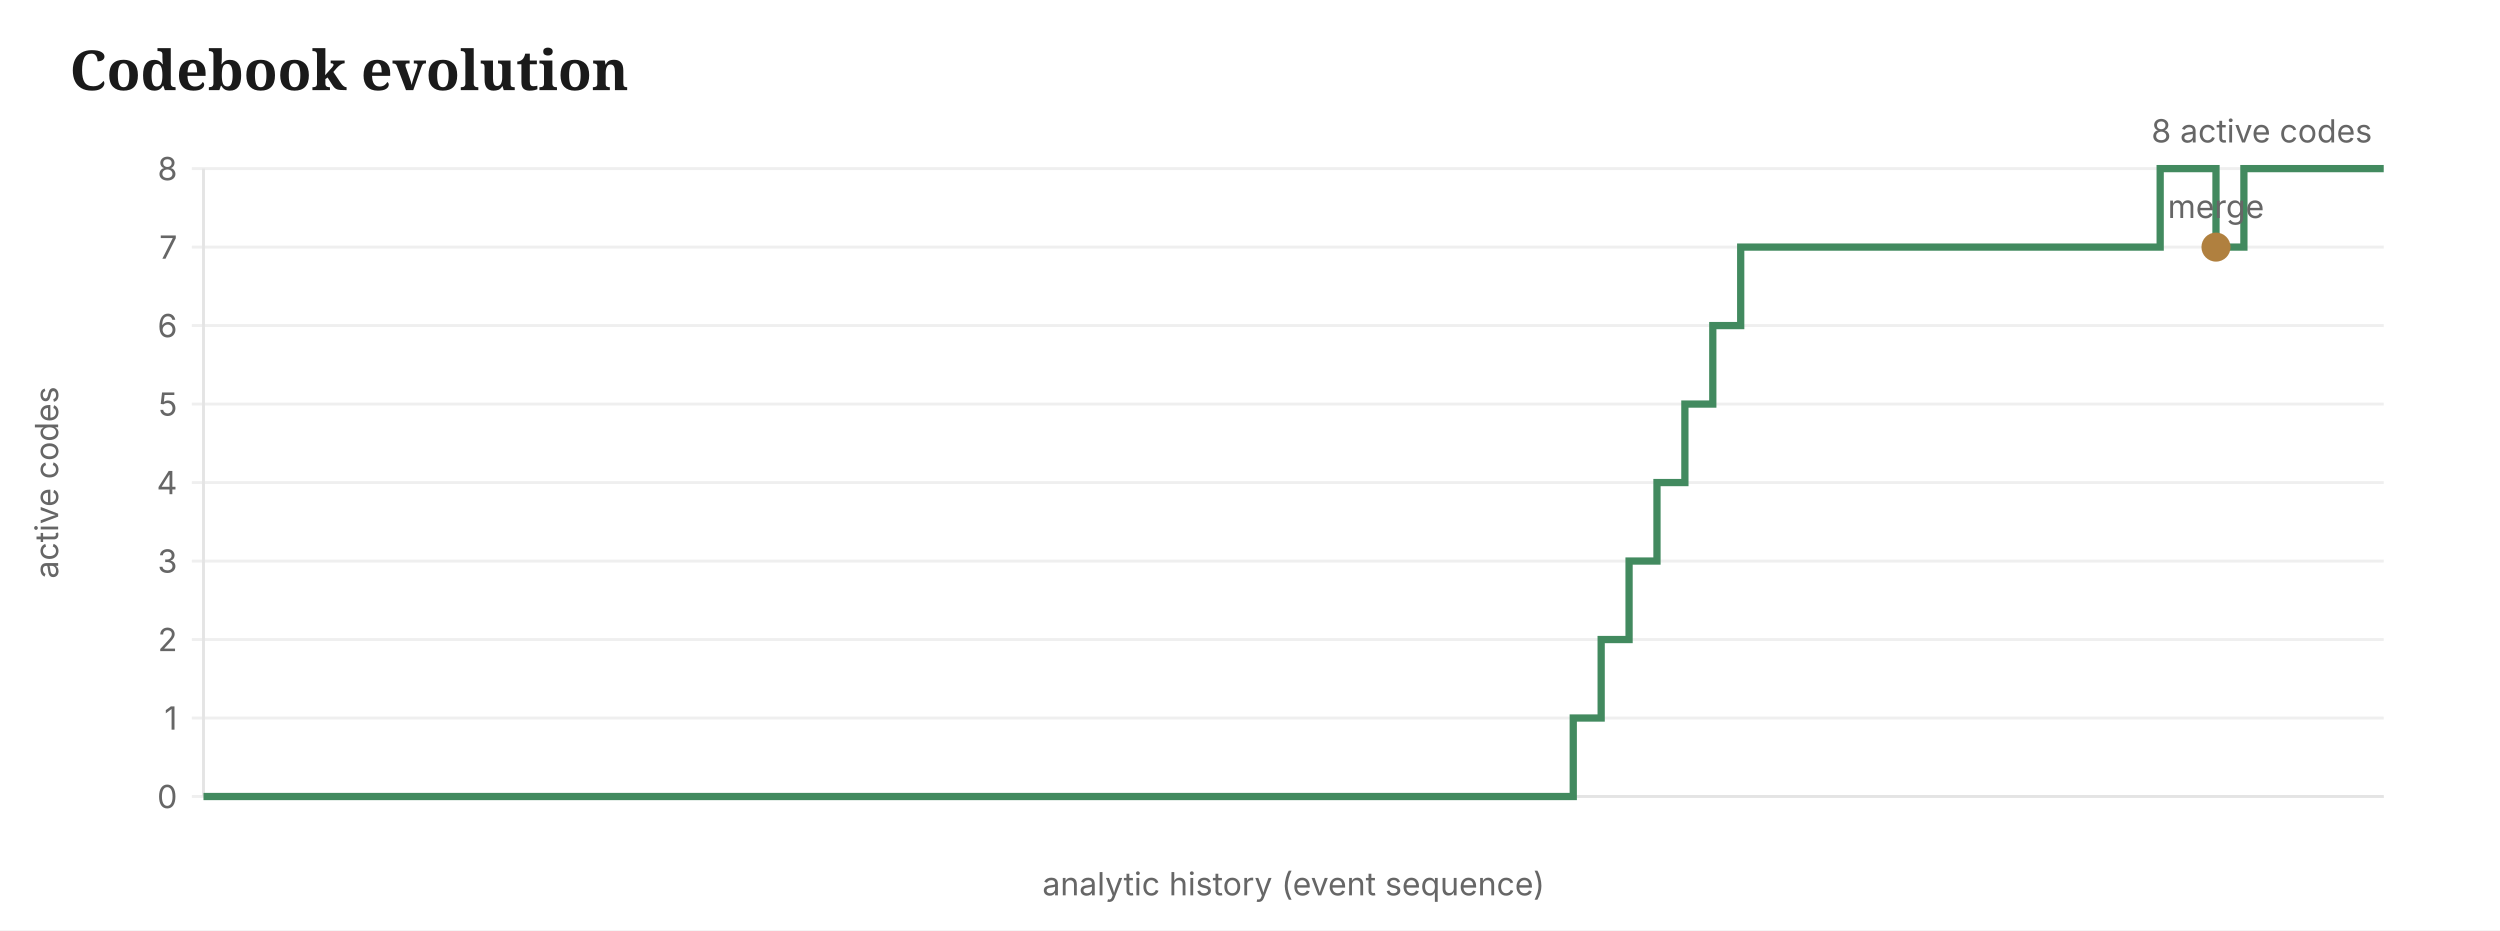
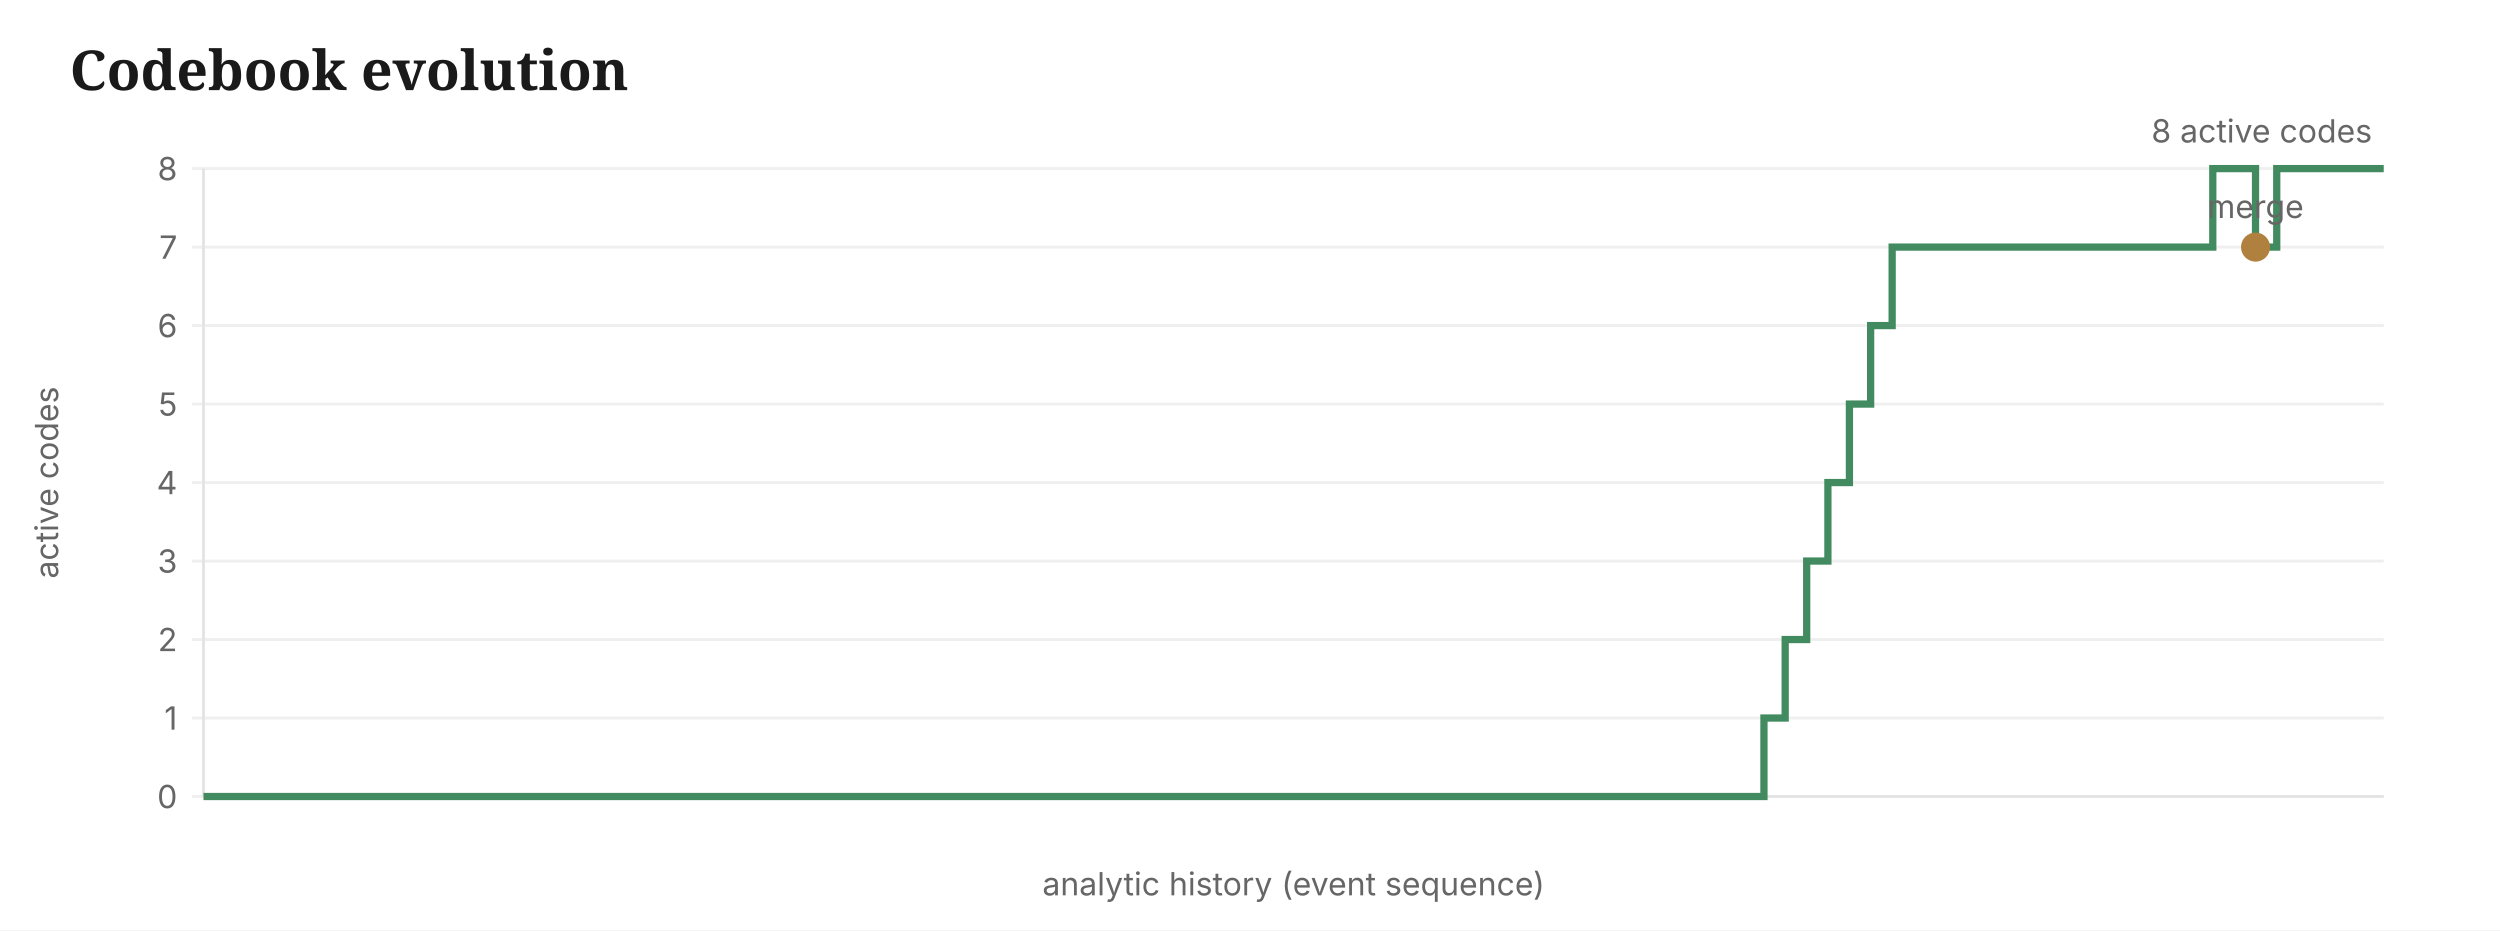
<svg xmlns="http://www.w3.org/2000/svg" width="860" height="320" viewBox="0 0 860 320" role="img" aria-labelledby="title desc">
  <rect width="100%" height="100%" fill="white" />
  <style>text{font-family:-apple-system,BlinkMacSystemFont,"Segoe UI",sans-serif;fill:#1a1a1a}.title{font:600 19px Georgia,serif}.label{font-size:12px}.value{font-size:11px;fill:#666666}.axis{stroke:#e4e4e4;stroke-width:1}</style>
  <text class="title" x="24" y="31">Codebook evolution</text>
  <line class="axis" x1="70" y1="274" x2="820" y2="274" />
  <line class="axis" x1="70" y1="58" x2="70" y2="274" />
  <line class="axis" x1="66" y1="274.0" x2="820" y2="274.0" opacity="0.6" />
  <text class="value" x="61" y="278.0" text-anchor="end">0</text>
  <line class="axis" x1="66" y1="247.0" x2="820" y2="247.0" opacity="0.6" />
  <text class="value" x="61" y="251.0" text-anchor="end">1</text>
  <line class="axis" x1="66" y1="220.0" x2="820" y2="220.0" opacity="0.6" />
  <text class="value" x="61" y="224.0" text-anchor="end">2</text>
  <line class="axis" x1="66" y1="193.0" x2="820" y2="193.0" opacity="0.6" />
  <text class="value" x="61" y="197.0" text-anchor="end">3</text>
  <line class="axis" x1="66" y1="166.0" x2="820" y2="166.0" opacity="0.6" />
  <text class="value" x="61" y="170.0" text-anchor="end">4</text>
  <line class="axis" x1="66" y1="139.0" x2="820" y2="139.0" opacity="0.6" />
  <text class="value" x="61" y="143.0" text-anchor="end">5</text>
  <line class="axis" x1="66" y1="112.0" x2="820" y2="112.0" opacity="0.6" />
  <text class="value" x="61" y="116.0" text-anchor="end">6</text>
  <line class="axis" x1="66" y1="85.0" x2="820" y2="85.0" opacity="0.6" />
  <text class="value" x="61" y="89.0" text-anchor="end">7</text>
  <line class="axis" x1="66" y1="58.0" x2="820" y2="58.0" opacity="0.6" />
  <text class="value" x="61" y="62.0" text-anchor="end">8</text>
-   <polyline points="70,274 541.2,274.0 541.2,247.0 550.8,247.0 550.8,220.0 560.4,220.0 560.4,193.0 570.0,193.0 570.0,166.0 579.6,166.0 579.6,139.0 589.2,139.0 589.2,112.0 598.8,112.0 598.8,85.0 743.1,85.0 743.1,58.0 762.3,58.0 762.3,85.0 771.9,85.0 771.9,58.0 820,58.0" fill="none" stroke="#428a5f" stroke-width="2.5" />
-   <circle cx="762.3" cy="85.0" r="5" fill="#b0803f" />
-   <text class="value" x="762.3" y="75.0" text-anchor="middle" fill="#b0803f">merge</text>
+   <polyline points="70,274 606.8,274.0 606.8,247.0 614.1,247.0 614.1,220.0 621.5,220.0 621.5,193.0 628.8,193.0 628.8,166.0 636.2,166.0 636.2,139.0 643.5,139.0 643.5,112.0 650.9,112.0 650.9,85.0 761.2,85.0 761.2,58.0 775.9,58.0 775.9,85.0 783.2,85.0 783.2,58.0 820,58.0" fill="none" stroke="#428a5f" stroke-width="2.5" />
+   <circle cx="775.9" cy="85.0" r="5" fill="#b0803f" />
+   <text class="value" x="775.9" y="75.0" text-anchor="middle" fill="#b0803f">merge</text>
  <text class="value" x="816" y="49.0" text-anchor="end">8 active codes</text>
  <text class="value" x="445.0" y="308" text-anchor="middle">analytic history (event sequence)</text>
  <text class="value" transform="translate(20,166.0) rotate(-90)" text-anchor="middle">active codes</text>
</svg>
